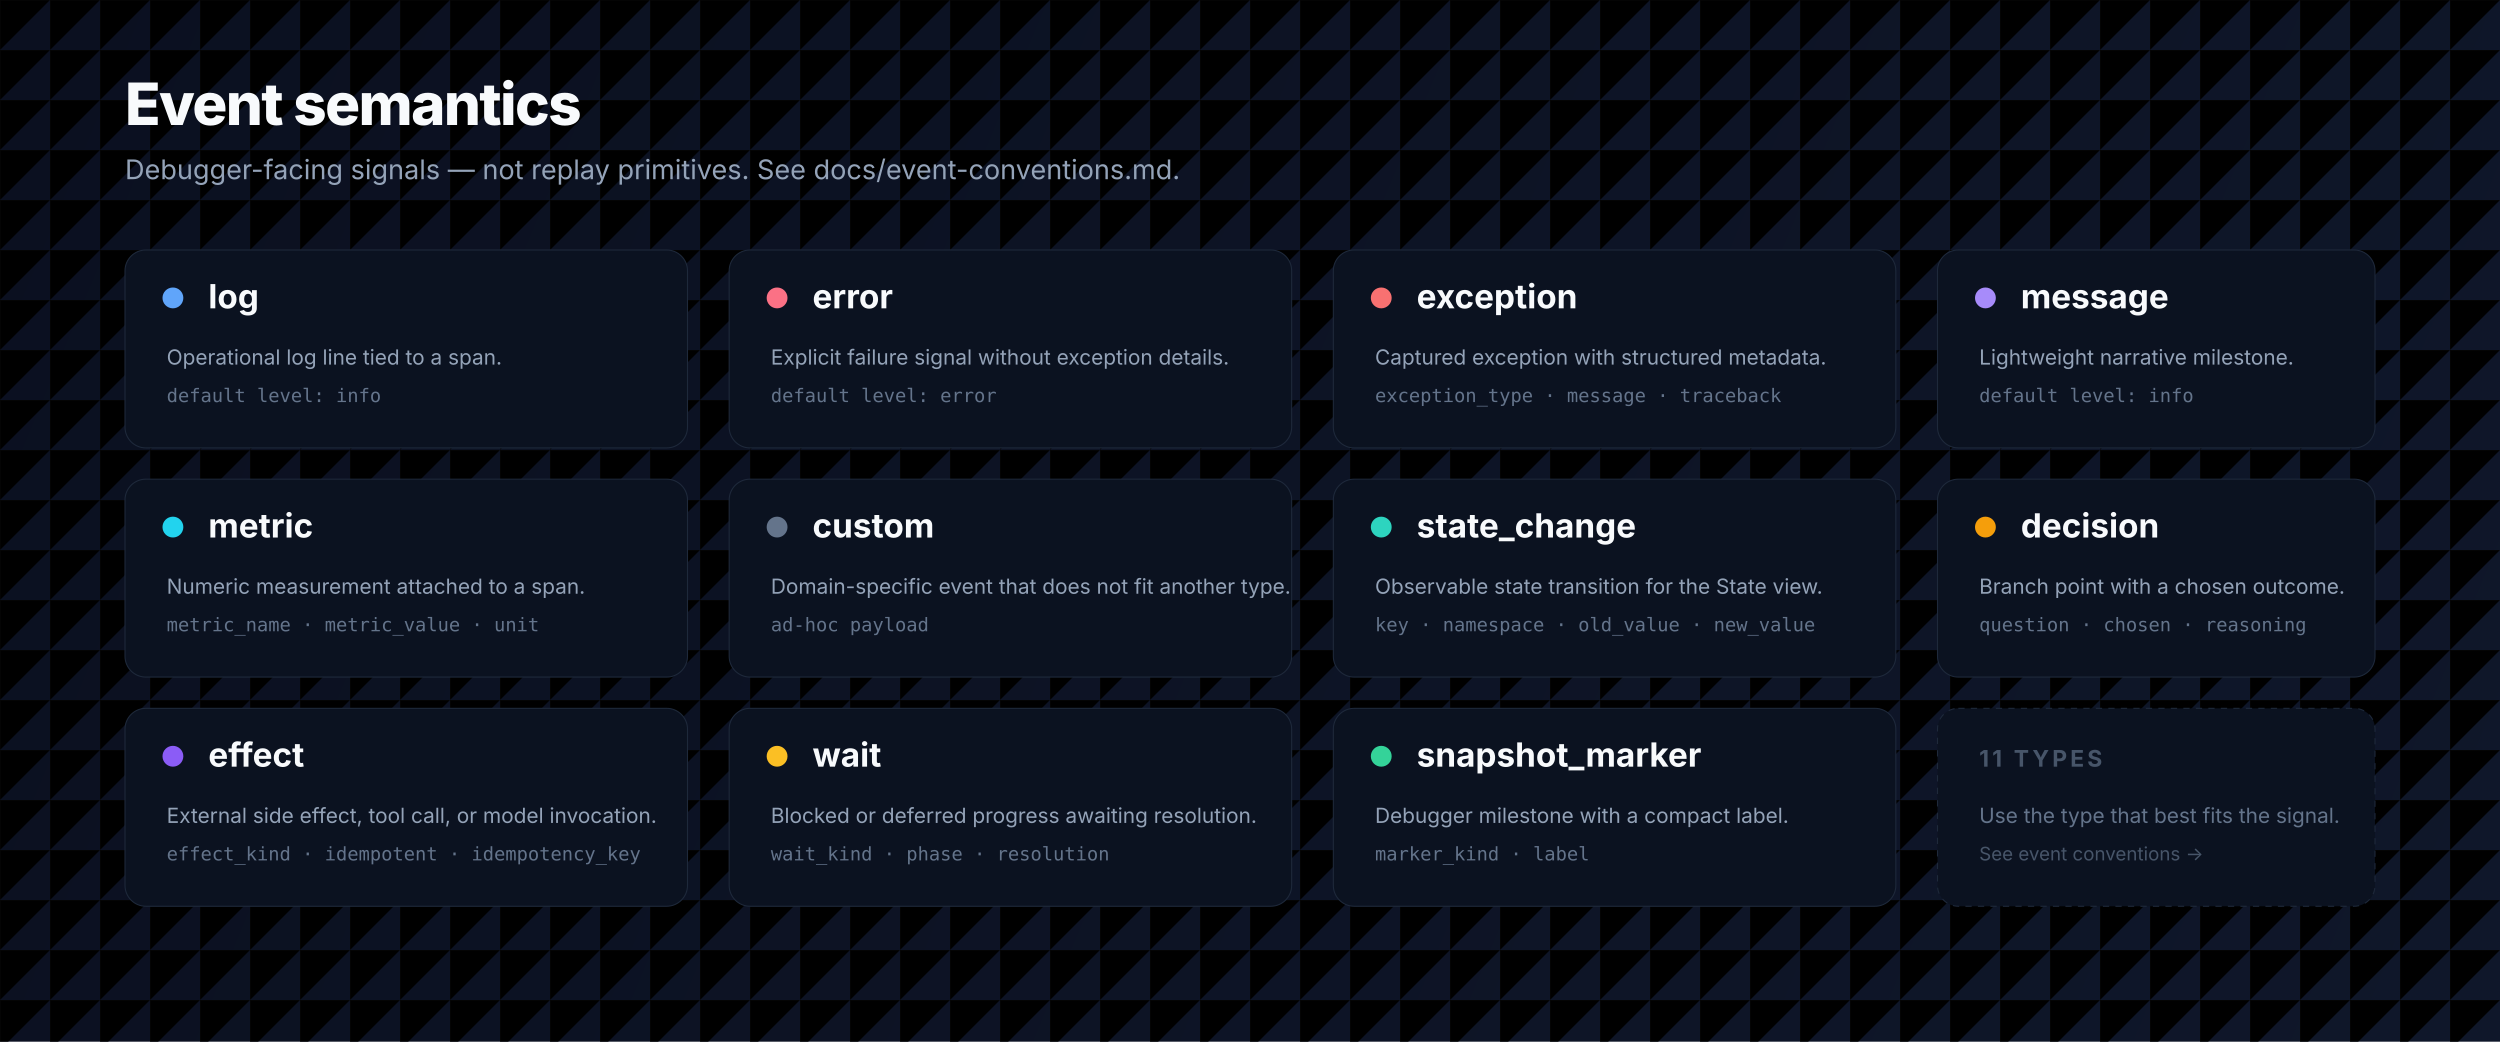
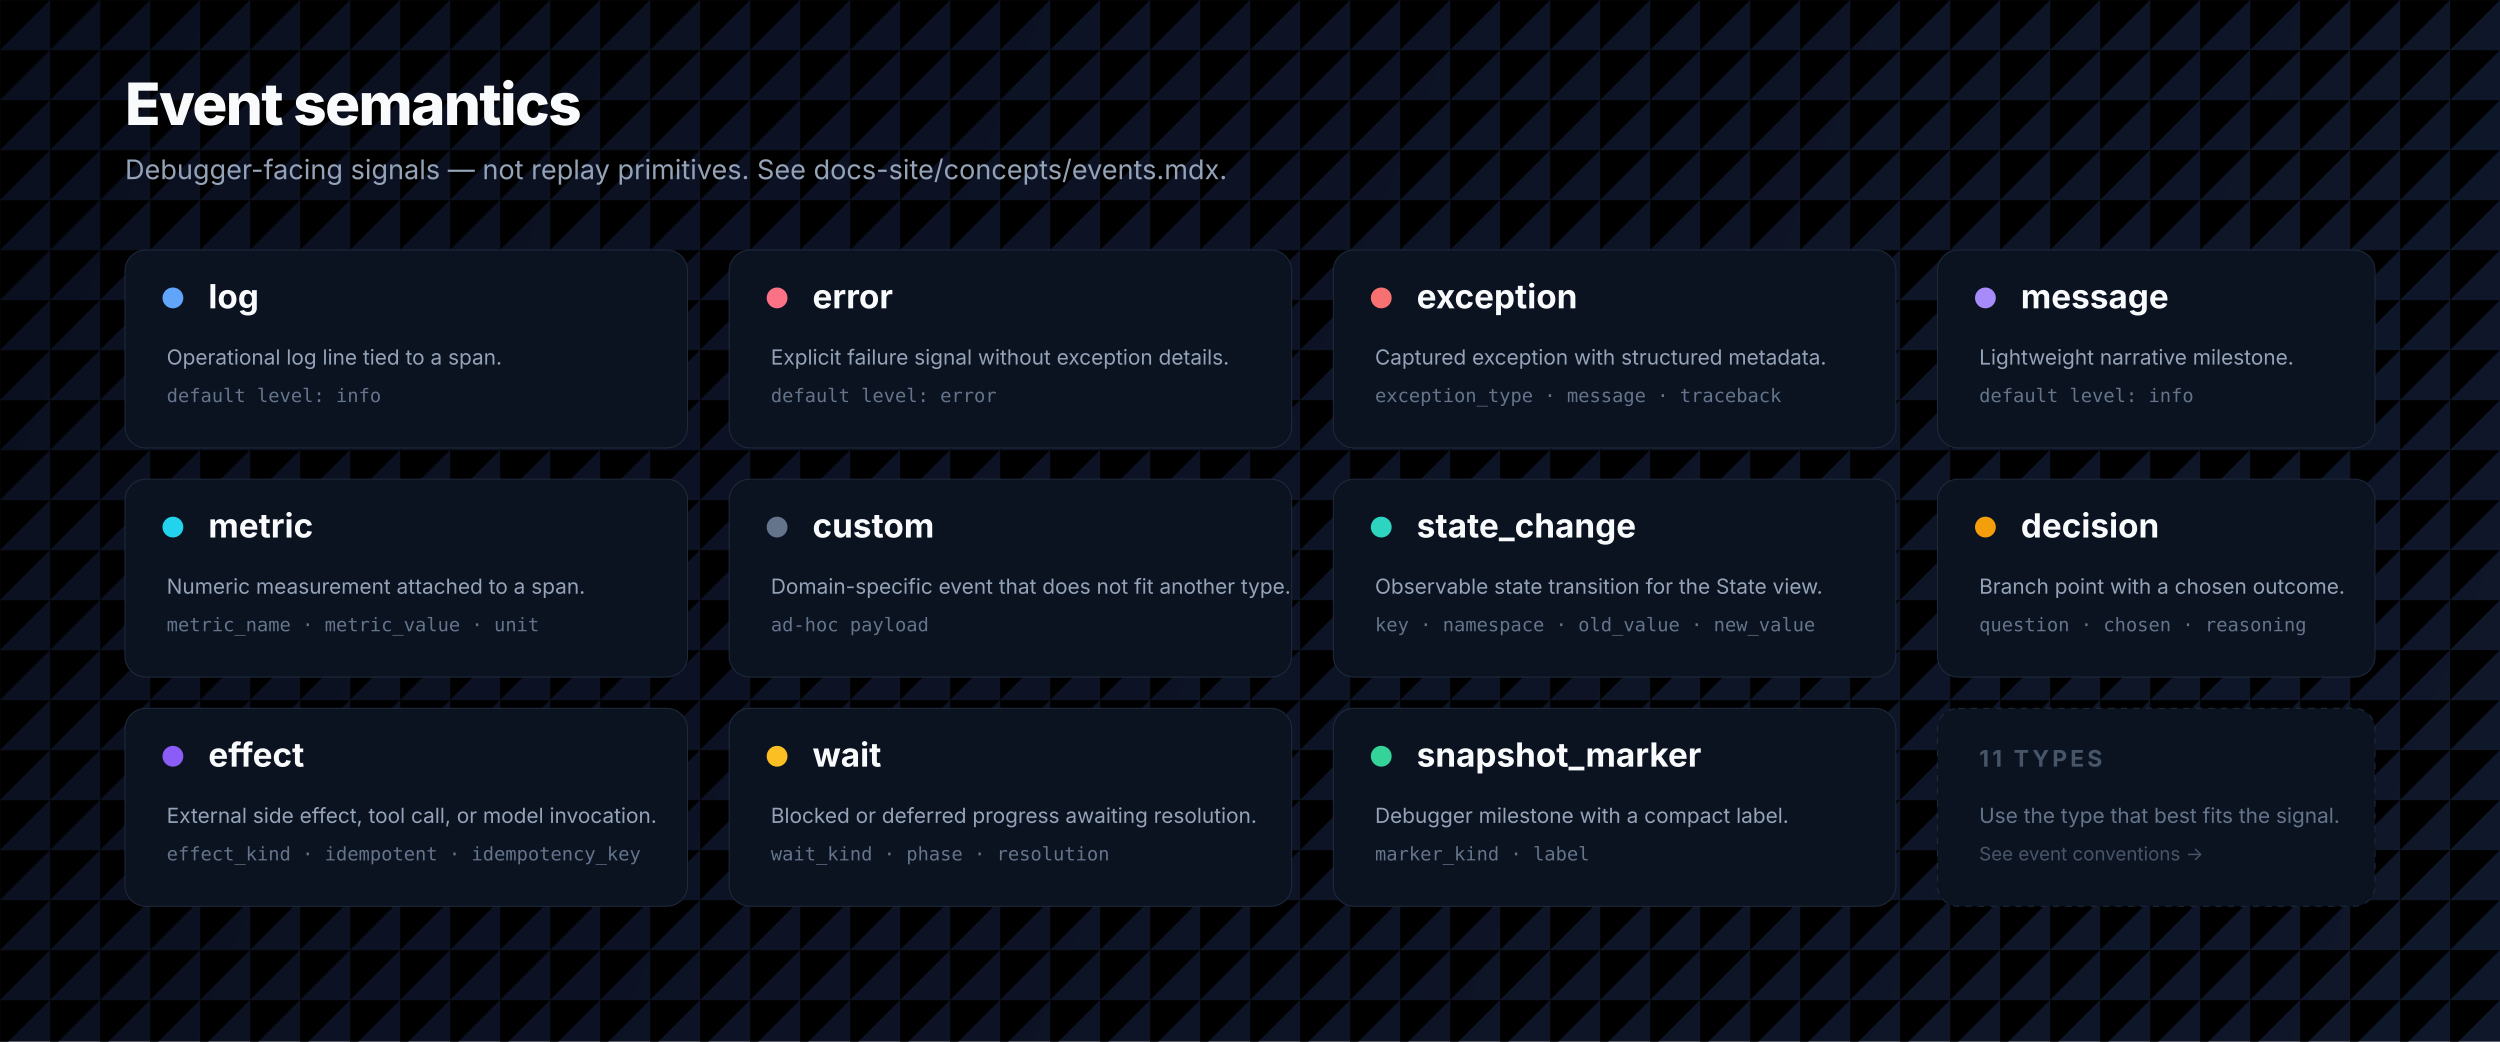
<svg xmlns="http://www.w3.org/2000/svg" width="2400" height="1000" viewBox="0 0 2400 1000" role="img" aria-labelledby="evTitle evDesc">
  <defs>
    <linearGradient id="evBg" x1="0" y1="0" x2="2400" y2="1000" gradientUnits="userSpaceOnUse">
      <stop offset="0" stop-color="#0B1020" />
      <stop offset="1" stop-color="#0F172A" />
    </linearGradient>
    <pattern id="evGrid" width="48" height="48" patternUnits="userSpaceOnUse">
      <path d="M48 0H0V48" stroke="#FFFFFF" stroke-opacity="0.03" />
    </pattern>
  </defs>
  <rect width="2400" height="1000" fill="url(#evBg)" />
  <rect width="2400" height="1000" fill="url(#evGrid)" />
  <text x="120" y="120" fill="#F8FAFC" font-family="Inter, ui-sans-serif, system-ui, Arial, sans-serif" font-size="56" font-weight="800" letter-spacing="-1.5">Event semantics</text>
-   <text x="120" y="172" fill="#94A3B8" font-family="Inter, ui-sans-serif, system-ui, Arial, sans-serif" font-size="26">Debugger-facing signals — not replay primitives. See docs/event-conventions.md.</text>
+   <text x="120" y="172" fill="#94A3B8" font-family="Inter, ui-sans-serif, system-ui, Arial, sans-serif" font-size="26">Debugger-facing signals — not replay primitives. See docs-site/concepts/events.mdx.</text>
  <g font-family="Inter, ui-sans-serif, system-ui, Arial, sans-serif">
    <g transform="translate(120 240)">
      <rect width="540" height="190" rx="20" fill="#0B1220" stroke="#1E293B" />
      <circle cx="46" cy="46" r="10" fill="#60A5FA" />
      <text x="80" y="56" fill="#F8FAFC" font-size="32" font-weight="700">log</text>
      <text x="40" y="110" fill="#94A3B8" font-size="20">Operational log line tied to a span.</text>
      <text x="40" y="146" fill="#64748B" font-size="18" font-family="ui-monospace, SFMono-Regular, Menlo, monospace">default level: info</text>
    </g>
    <g transform="translate(700 240)">
      <rect width="540" height="190" rx="20" fill="#0B1220" stroke="#1E293B" />
      <circle cx="46" cy="46" r="10" fill="#FB7185" />
      <text x="80" y="56" fill="#F8FAFC" font-size="32" font-weight="700">error</text>
      <text x="40" y="110" fill="#94A3B8" font-size="20">Explicit failure signal without exception details.</text>
      <text x="40" y="146" fill="#64748B" font-size="18" font-family="ui-monospace, SFMono-Regular, Menlo, monospace">default level: error</text>
    </g>
    <g transform="translate(1280 240)">
      <rect width="540" height="190" rx="20" fill="#0B1220" stroke="#1E293B" />
      <circle cx="46" cy="46" r="10" fill="#F87171" />
      <text x="80" y="56" fill="#F8FAFC" font-size="32" font-weight="700">exception</text>
      <text x="40" y="110" fill="#94A3B8" font-size="20">Captured exception with structured metadata.</text>
      <text x="40" y="146" fill="#64748B" font-size="18" font-family="ui-monospace, SFMono-Regular, Menlo, monospace">exception_type · message · traceback</text>
    </g>
    <g transform="translate(1860 240)">
      <rect width="420" height="190" rx="20" fill="#0B1220" stroke="#1E293B" />
      <circle cx="46" cy="46" r="10" fill="#A78BFA" />
      <text x="80" y="56" fill="#F8FAFC" font-size="32" font-weight="700">message</text>
      <text x="40" y="110" fill="#94A3B8" font-size="20">Lightweight narrative milestone.</text>
      <text x="40" y="146" fill="#64748B" font-size="18" font-family="ui-monospace, SFMono-Regular, Menlo, monospace">default level: info</text>
    </g>
    <g transform="translate(120 460)">
      <rect width="540" height="190" rx="20" fill="#0B1220" stroke="#1E293B" />
      <circle cx="46" cy="46" r="10" fill="#22D3EE" />
      <text x="80" y="56" fill="#F8FAFC" font-size="32" font-weight="700">metric</text>
      <text x="40" y="110" fill="#94A3B8" font-size="20">Numeric measurement attached to a span.</text>
      <text x="40" y="146" fill="#64748B" font-size="18" font-family="ui-monospace, SFMono-Regular, Menlo, monospace">metric_name · metric_value · unit</text>
    </g>
    <g transform="translate(700 460)">
      <rect width="540" height="190" rx="20" fill="#0B1220" stroke="#1E293B" />
      <circle cx="46" cy="46" r="10" fill="#64748B" />
      <text x="80" y="56" fill="#F8FAFC" font-size="32" font-weight="700">custom</text>
      <text x="40" y="110" fill="#94A3B8" font-size="20">Domain-specific event that does not fit another type.</text>
      <text x="40" y="146" fill="#64748B" font-size="18" font-family="ui-monospace, SFMono-Regular, Menlo, monospace">ad-hoc payload</text>
    </g>
    <g transform="translate(1280 460)">
      <rect width="540" height="190" rx="20" fill="#0B1220" stroke="#1E293B" />
      <circle cx="46" cy="46" r="10" fill="#2DD4BF" />
      <text x="80" y="56" fill="#F8FAFC" font-size="32" font-weight="700">state_change</text>
      <text x="40" y="110" fill="#94A3B8" font-size="20">Observable state transition for the State view.</text>
      <text x="40" y="146" fill="#64748B" font-size="18" font-family="ui-monospace, SFMono-Regular, Menlo, monospace">key · namespace · old_value · new_value</text>
    </g>
    <g transform="translate(1860 460)">
      <rect width="420" height="190" rx="20" fill="#0B1220" stroke="#1E293B" />
      <circle cx="46" cy="46" r="10" fill="#F59E0B" />
      <text x="80" y="56" fill="#F8FAFC" font-size="32" font-weight="700">decision</text>
      <text x="40" y="110" fill="#94A3B8" font-size="20">Branch point with a chosen outcome.</text>
      <text x="40" y="146" fill="#64748B" font-size="18" font-family="ui-monospace, SFMono-Regular, Menlo, monospace">question · chosen · reasoning</text>
    </g>
    <g transform="translate(120 680)">
      <rect width="540" height="190" rx="20" fill="#0B1220" stroke="#1E293B" />
      <circle cx="46" cy="46" r="10" fill="#8B5CF6" />
      <text x="80" y="56" fill="#F8FAFC" font-size="32" font-weight="700">effect</text>
      <text x="40" y="110" fill="#94A3B8" font-size="20">External side effect, tool call, or model invocation.</text>
      <text x="40" y="146" fill="#64748B" font-size="18" font-family="ui-monospace, SFMono-Regular, Menlo, monospace">effect_kind · idempotent · idempotency_key</text>
    </g>
    <g transform="translate(700 680)">
      <rect width="540" height="190" rx="20" fill="#0B1220" stroke="#1E293B" />
      <circle cx="46" cy="46" r="10" fill="#FBBF24" />
      <text x="80" y="56" fill="#F8FAFC" font-size="32" font-weight="700">wait</text>
      <text x="40" y="110" fill="#94A3B8" font-size="20">Blocked or deferred progress awaiting resolution.</text>
      <text x="40" y="146" fill="#64748B" font-size="18" font-family="ui-monospace, SFMono-Regular, Menlo, monospace">wait_kind · phase · resolution</text>
    </g>
    <g transform="translate(1280 680)">
      <rect width="540" height="190" rx="20" fill="#0B1220" stroke="#1E293B" />
      <circle cx="46" cy="46" r="10" fill="#34D399" />
      <text x="80" y="56" fill="#F8FAFC" font-size="32" font-weight="700">snapshot_marker</text>
      <text x="40" y="110" fill="#94A3B8" font-size="20">Debugger milestone with a compact label.</text>
      <text x="40" y="146" fill="#64748B" font-size="18" font-family="ui-monospace, SFMono-Regular, Menlo, monospace">marker_kind · label</text>
    </g>
    <g transform="translate(1860 680)">
      <rect width="420" height="190" rx="20" fill="#0B1220" stroke="#1E293B" stroke-dasharray="6 6" />
      <text x="40" y="56" fill="#475569" font-size="22" font-weight="700" letter-spacing="3">11 TYPES</text>
      <text x="40" y="110" fill="#64748B" font-size="20">Use the type that best fits the signal.</text>
      <text x="40" y="146" fill="#475569" font-size="18">See event conventions →</text>
    </g>
  </g>
</svg>
